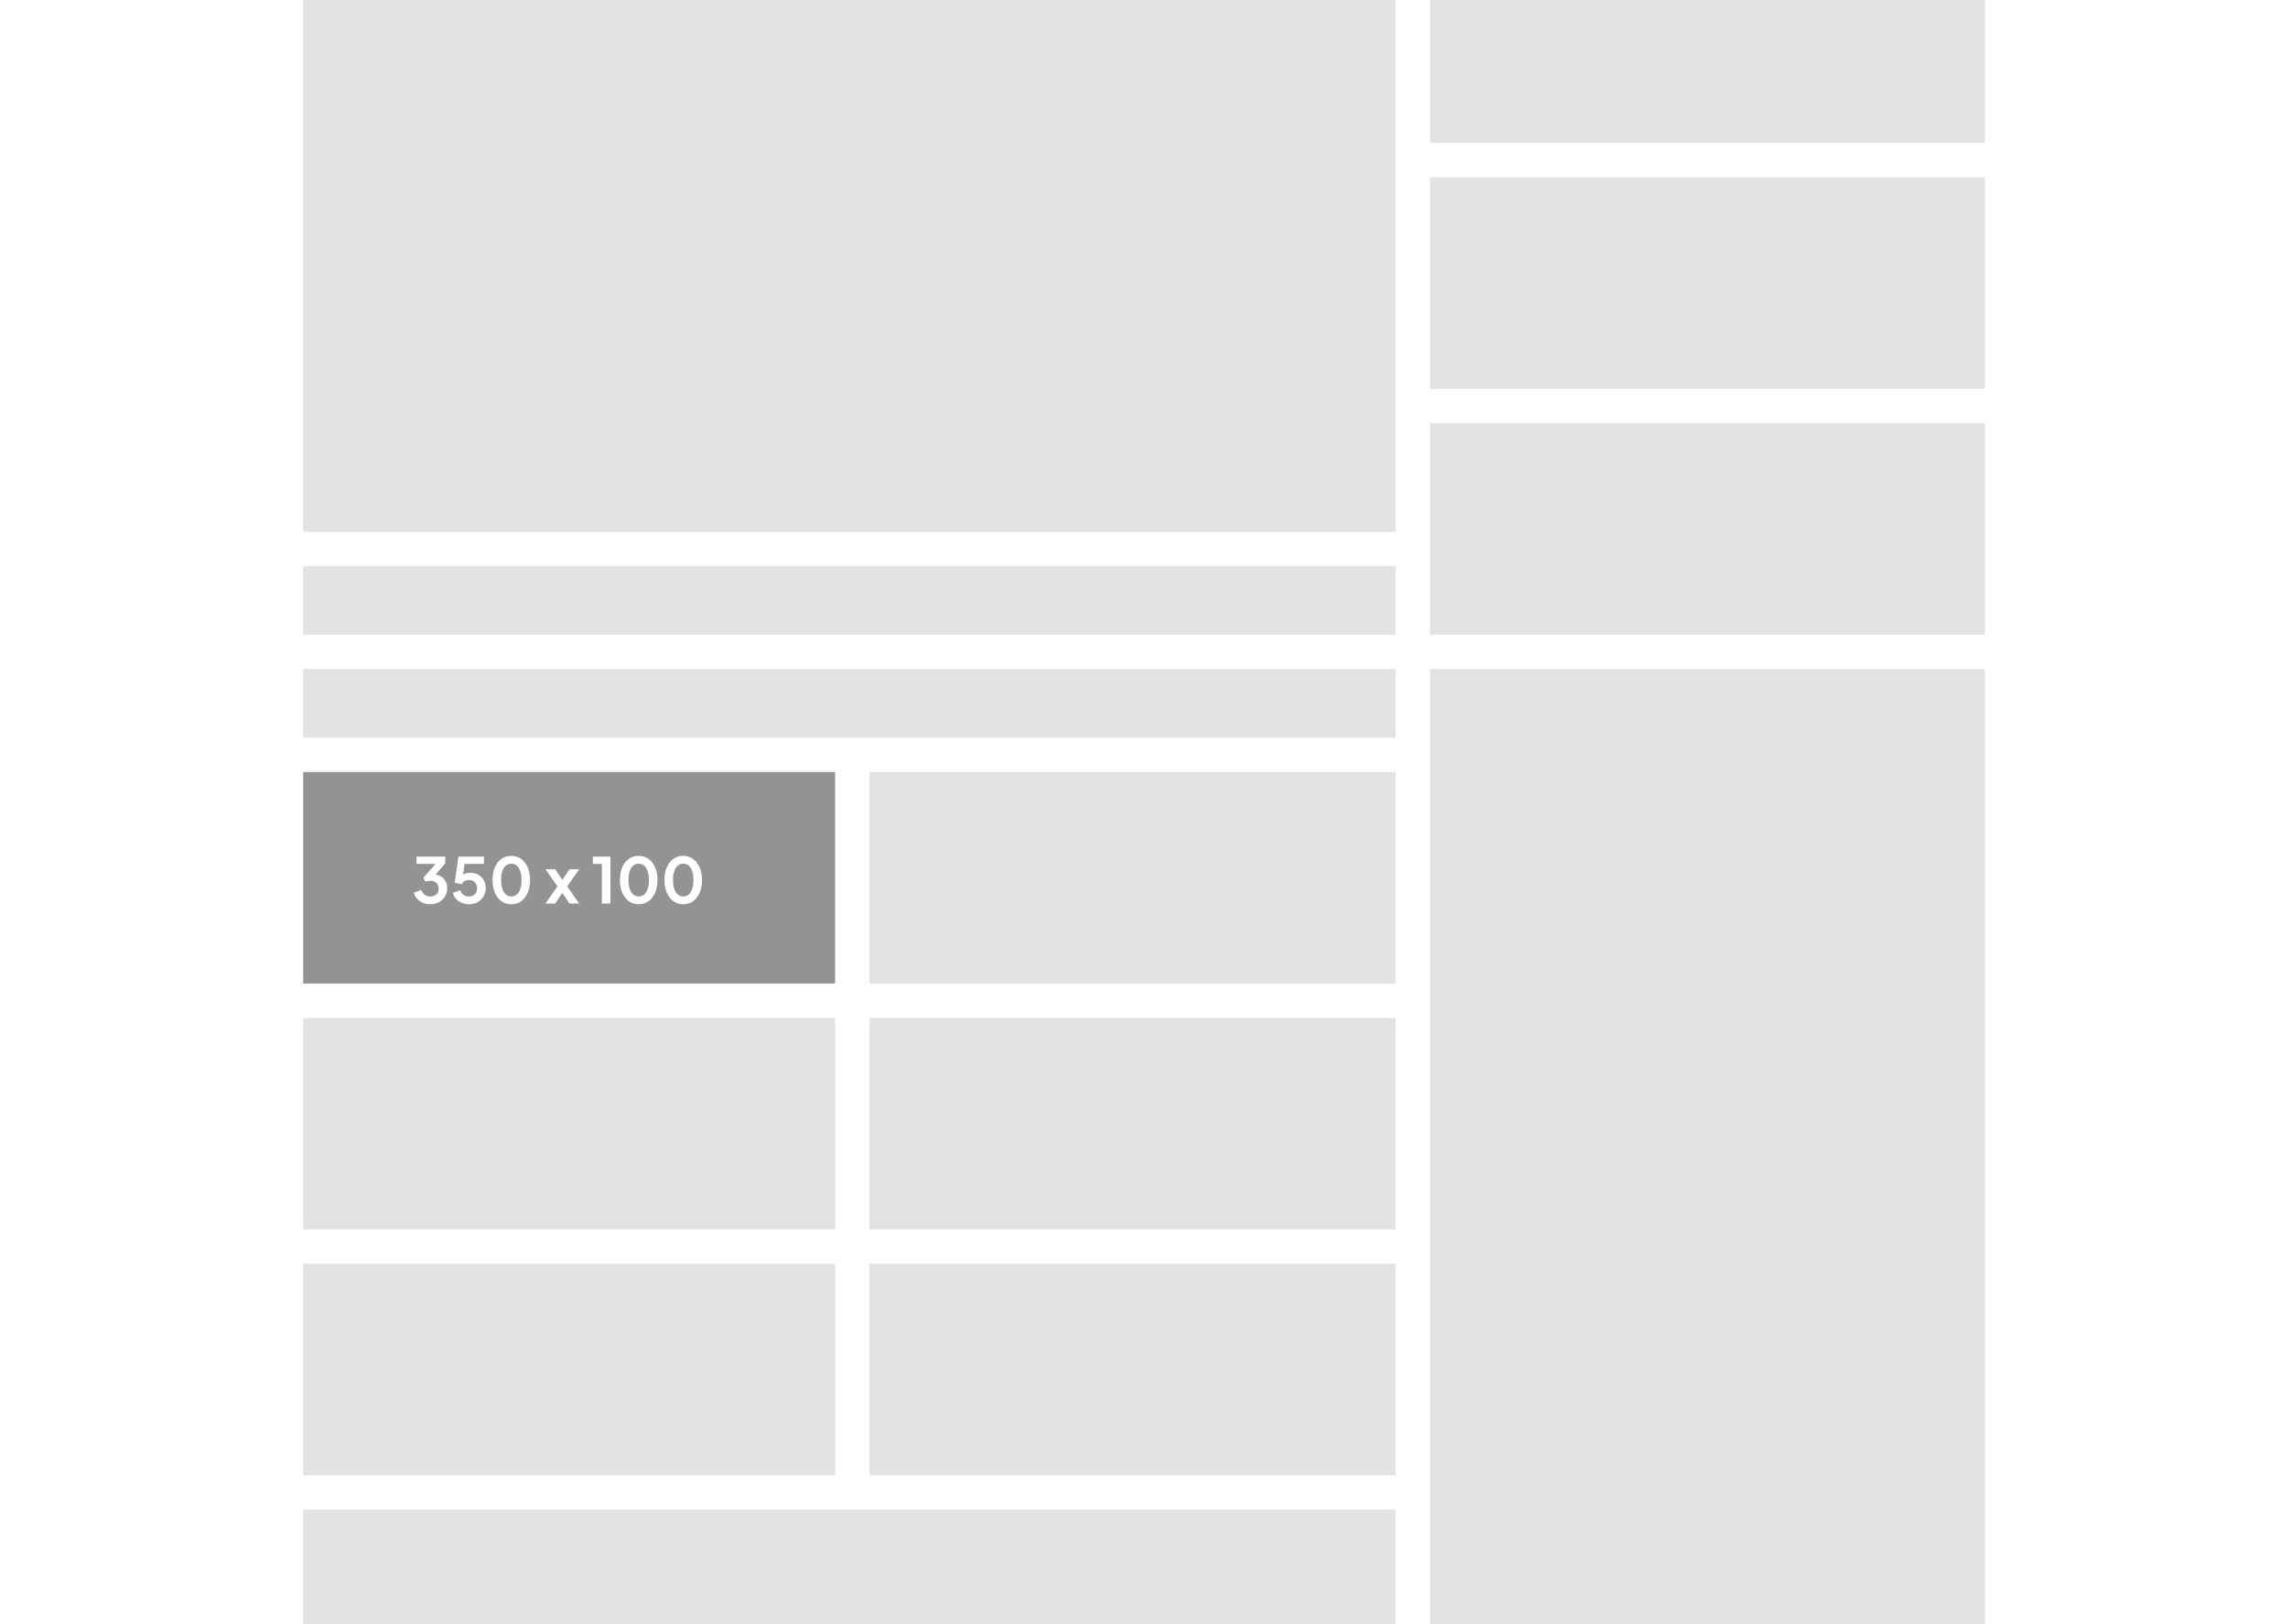
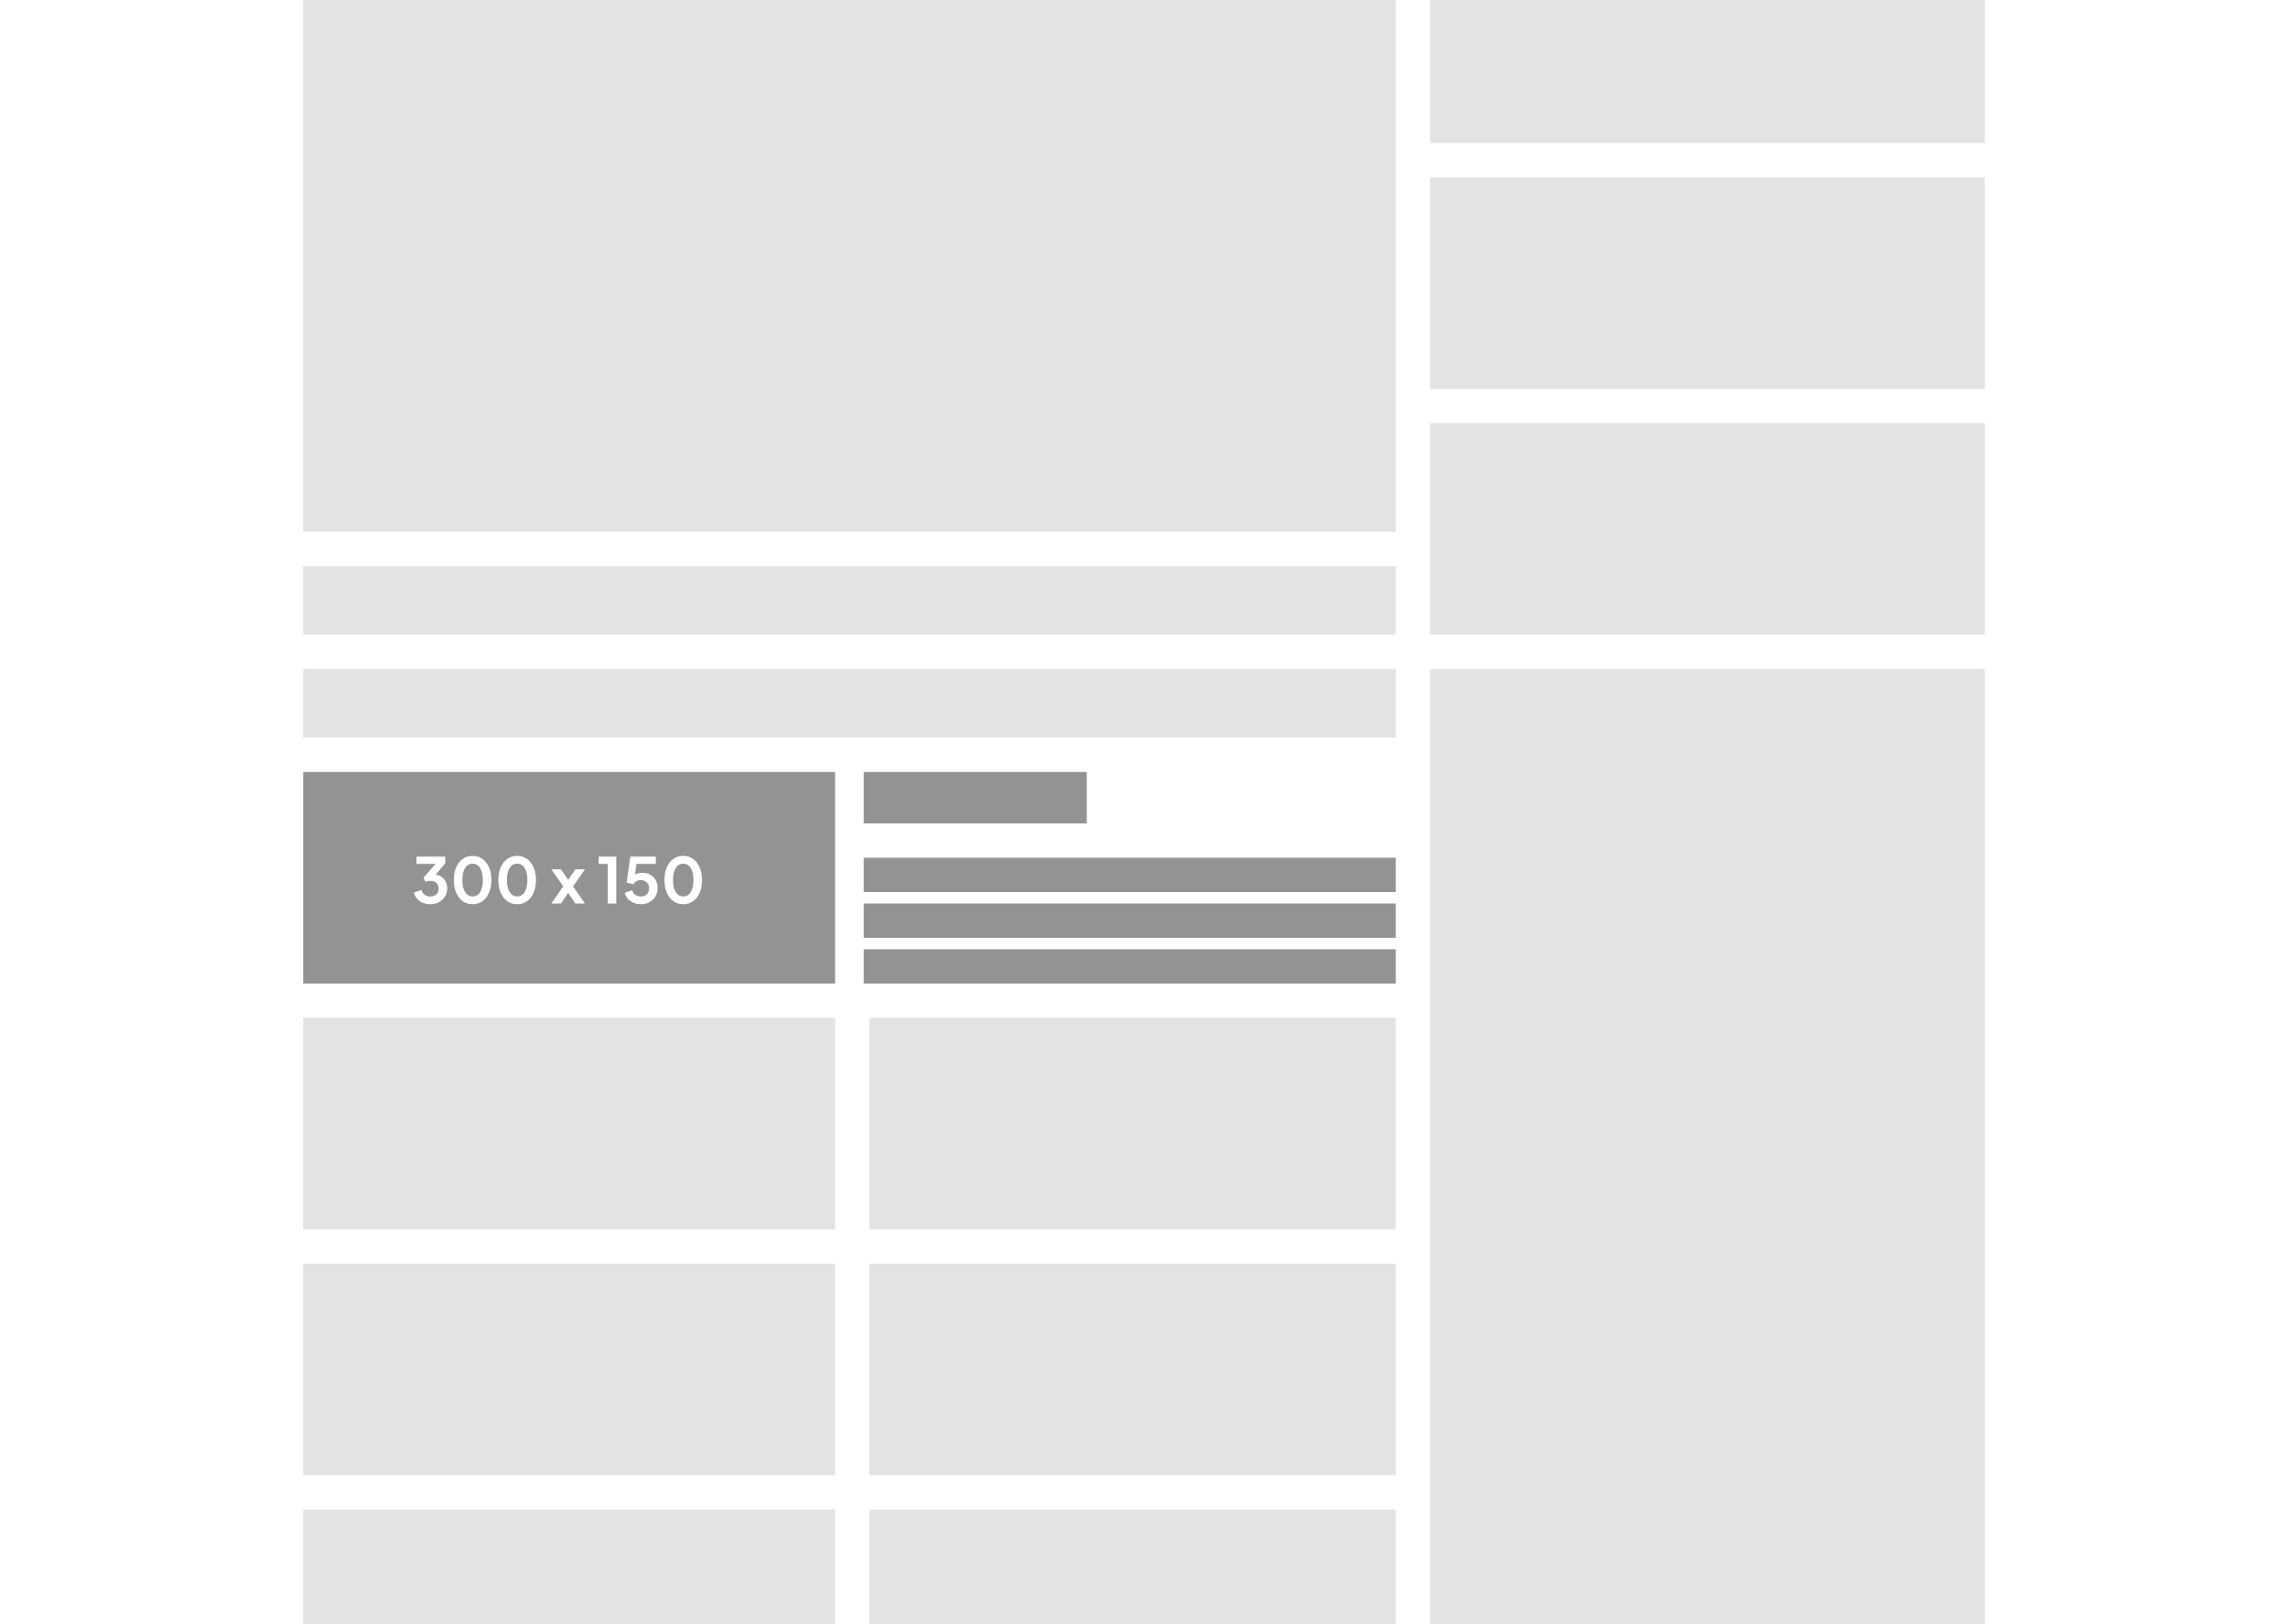
<svg xmlns="http://www.w3.org/2000/svg" width="400" height="284" viewBox="0 0 400 284" fill="none">
  <g clip-path="url(#clip0_71_134)">
    <rect width="400" height="284" fill="white" />
    <rect x="53" y="-12" width="191" height="105" fill="#E3E3E3" />
    <rect x="53" y="117" width="191" height="12" fill="#E3E3E3" />
-     <rect x="53" y="264" width="191" height="20" fill="#E3E3E3" />
    <rect x="53" y="99" width="191" height="12" fill="#E3E3E3" />
-     <rect x="152" y="135" width="92" height="37" fill="#E3E3E3" />
    <rect x="53" y="135" width="93" height="37" fill="#939393" />
+     <rect x="151" y="135" width="39" height="9" fill="#939393" />
+     <rect x="151" y="166" width="93" height="6" fill="#939393" />
+     <rect x="151" y="158" width="93" height="6" fill="#939393" />
+     <rect x="151" y="150" width="93" height="6" fill="#939393" />
    <rect x="152" y="178" width="92" height="37" fill="#E3E3E3" />
    <rect x="53" y="178" width="93" height="37" fill="#E3E3E3" />
    <rect x="152" y="221" width="92" height="37" fill="#E3E3E3" />
    <rect x="53" y="221" width="93" height="37" fill="#E3E3E3" />
+     <rect x="152" y="264" width="92" height="37" fill="#E3E3E3" />
+     <rect x="53" y="264" width="93" height="37" fill="#E3E3E3" />
    <rect x="250" y="-12" width="97" height="37" fill="#E3E3E3" />
    <rect x="250" y="31" width="97" height="37" fill="#E3E3E3" />
    <rect x="250" y="74" width="97" height="37" fill="#E3E3E3" />
    <rect x="250" y="117" width="97" height="167" fill="#E3E3E3" />
-     <path d="M75.223 158.132C74.776 158.132 74.35 158.051 73.947 157.89C73.551 157.721 73.21 157.487 72.924 157.186C72.645 156.878 72.455 156.515 72.352 156.097L73.661 155.635C73.793 156.009 73.995 156.295 74.266 156.493C74.537 156.684 74.856 156.779 75.223 156.779C75.516 156.779 75.769 156.724 75.982 156.614C76.202 156.504 76.374 156.346 76.499 156.141C76.624 155.928 76.686 155.679 76.686 155.393C76.686 155.107 76.624 154.865 76.499 154.667C76.382 154.462 76.213 154.304 75.993 154.194C75.773 154.084 75.513 154.029 75.212 154.029C75.073 154.029 74.926 154.044 74.772 154.073C74.625 154.102 74.493 154.146 74.376 154.205L74.035 153.49L76.158 151.07H72.814V149.805H77.841V150.982L75.707 153.479L75.729 152.918C76.22 152.925 76.649 153.032 77.016 153.237C77.383 153.442 77.669 153.725 77.874 154.084C78.079 154.443 78.182 154.865 78.182 155.349C78.182 155.877 78.054 156.354 77.797 156.779C77.54 157.197 77.188 157.527 76.741 157.769C76.294 158.011 75.788 158.132 75.223 158.132ZM81.992 158.132C81.559 158.132 81.145 158.051 80.749 157.89C80.36 157.729 80.023 157.501 79.737 157.208C79.458 156.907 79.267 156.552 79.165 156.141L80.463 155.679C80.587 156.053 80.789 156.332 81.068 156.515C81.346 156.691 81.654 156.779 81.992 156.779C82.27 156.779 82.516 156.72 82.729 156.603C82.949 156.478 83.117 156.31 83.235 156.097C83.352 155.877 83.411 155.624 83.411 155.338C83.411 155.052 83.348 154.803 83.224 154.59C83.106 154.377 82.941 154.212 82.729 154.095C82.516 153.97 82.27 153.908 81.992 153.908C81.706 153.908 81.445 153.97 81.211 154.095C80.983 154.22 80.818 154.399 80.716 154.634L79.495 154.359L80.144 149.805H84.61V151.07H80.738L81.299 150.421L80.837 153.853L80.408 153.501C80.613 153.2 80.862 152.98 81.156 152.841C81.456 152.702 81.819 152.632 82.245 152.632C82.787 152.632 83.257 152.749 83.653 152.984C84.056 153.219 84.368 153.538 84.588 153.941C84.808 154.344 84.918 154.81 84.918 155.338C84.918 155.866 84.789 156.343 84.533 156.768C84.276 157.193 83.928 157.527 83.488 157.769C83.048 158.011 82.549 158.132 81.992 158.132ZM89.386 158.132C88.734 158.132 88.162 157.956 87.67 157.604C87.179 157.252 86.794 156.757 86.515 156.119C86.244 155.481 86.108 154.74 86.108 153.897C86.108 153.046 86.244 152.306 86.515 151.675C86.787 151.044 87.168 150.553 87.659 150.201C88.15 149.849 88.722 149.673 89.375 149.673C90.043 149.673 90.618 149.849 91.102 150.201C91.594 150.553 91.978 151.048 92.257 151.686C92.536 152.317 92.675 153.054 92.675 153.897C92.675 154.74 92.536 155.481 92.257 156.119C91.986 156.75 91.605 157.245 91.113 157.604C90.622 157.956 90.046 158.132 89.386 158.132ZM89.397 156.768C89.771 156.768 90.09 156.654 90.354 156.427C90.618 156.192 90.82 155.862 90.959 155.437C91.106 155.004 91.179 154.491 91.179 153.897C91.179 153.303 91.106 152.793 90.959 152.368C90.82 151.935 90.615 151.605 90.343 151.378C90.079 151.151 89.757 151.037 89.375 151.037C89.008 151.037 88.693 151.151 88.429 151.378C88.165 151.605 87.96 151.935 87.813 152.368C87.674 152.793 87.604 153.303 87.604 153.897C87.604 154.484 87.674 154.993 87.813 155.426C87.96 155.851 88.165 156.181 88.429 156.416C88.701 156.651 89.023 156.768 89.397 156.768ZM95.367 158L97.457 154.997L95.356 152.016H97.05L98.689 154.436H97.93L99.569 152.016H101.252L99.162 154.997L101.241 158H99.558L97.941 155.591H98.678L97.061 158H95.367ZM105.227 158V151.081H103.643V149.805H106.723V158H105.227ZM111.655 158.132C111.002 158.132 110.43 157.956 109.939 157.604C109.447 157.252 109.062 156.757 108.784 156.119C108.512 155.481 108.377 154.74 108.377 153.897C108.377 153.046 108.512 152.306 108.784 151.675C109.055 151.044 109.436 150.553 109.928 150.201C110.419 149.849 110.991 149.673 111.644 149.673C112.311 149.673 112.887 149.849 113.371 150.201C113.862 150.553 114.247 151.048 114.526 151.686C114.804 152.317 114.944 153.054 114.944 153.897C114.944 154.74 114.804 155.481 114.526 156.119C114.254 156.75 113.873 157.245 113.382 157.604C112.89 157.956 112.315 158.132 111.655 158.132ZM111.666 156.768C112.04 156.768 112.359 156.654 112.623 156.427C112.887 156.192 113.088 155.862 113.228 155.437C113.374 155.004 113.448 154.491 113.448 153.897C113.448 153.303 113.374 152.793 113.228 152.368C113.088 151.935 112.883 151.605 112.612 151.378C112.348 151.151 112.025 151.037 111.644 151.037C111.277 151.037 110.962 151.151 110.698 151.378C110.434 151.605 110.228 151.935 110.082 152.368C109.942 152.793 109.873 153.303 109.873 153.897C109.873 154.484 109.942 154.993 110.082 155.426C110.228 155.851 110.434 156.181 110.698 156.416C110.969 156.651 111.292 156.768 111.666 156.768ZM119.443 158.132C118.79 158.132 118.218 157.956 117.727 157.604C117.235 157.252 116.85 156.757 116.572 156.119C116.3 155.481 116.165 154.74 116.165 153.897C116.165 153.046 116.3 152.306 116.572 151.675C116.843 151.044 117.224 150.553 117.716 150.201C118.207 149.849 118.779 149.673 119.432 149.673C120.099 149.673 120.675 149.849 121.159 150.201C121.65 150.553 122.035 151.048 122.314 151.686C122.592 152.317 122.732 153.054 122.732 153.897C122.732 154.74 122.592 155.481 122.314 156.119C122.042 156.75 121.661 157.245 121.17 157.604C120.678 157.956 120.103 158.132 119.443 158.132ZM119.454 156.768C119.828 156.768 120.147 156.654 120.411 156.427C120.675 156.192 120.876 155.862 121.016 155.437C121.162 155.004 121.236 154.491 121.236 153.897C121.236 153.303 121.162 152.793 121.016 152.368C120.876 151.935 120.671 151.605 120.4 151.378C120.136 151.151 119.813 151.037 119.432 151.037C119.065 151.037 118.75 151.151 118.486 151.378C118.222 151.605 118.016 151.935 117.87 152.368C117.73 152.793 117.661 153.303 117.661 153.897C117.661 154.484 117.73 154.993 117.87 155.426C118.016 155.851 118.222 156.181 118.486 156.416C118.757 156.651 119.08 156.768 119.454 156.768Z" fill="white" />
+     <path d="M75.223 158.132C74.776 158.132 74.35 158.051 73.947 157.89C73.551 157.721 73.21 157.487 72.924 157.186C72.645 156.878 72.455 156.515 72.352 156.097L73.661 155.635C73.793 156.009 73.995 156.295 74.266 156.493C74.537 156.684 74.856 156.779 75.223 156.779C75.516 156.779 75.769 156.724 75.982 156.614C76.202 156.504 76.374 156.346 76.499 156.141C76.624 155.928 76.686 155.679 76.686 155.393C76.686 155.107 76.624 154.865 76.499 154.667C76.382 154.462 76.213 154.304 75.993 154.194C75.773 154.084 75.513 154.029 75.212 154.029C75.073 154.029 74.926 154.044 74.772 154.073C74.625 154.102 74.493 154.146 74.376 154.205L74.035 153.49L76.158 151.07H72.814V149.805H77.841V150.982L75.707 153.479L75.729 152.918C76.22 152.925 76.649 153.032 77.016 153.237C77.383 153.442 77.669 153.725 77.874 154.084C78.079 154.443 78.182 154.865 78.182 155.349C78.182 155.877 78.054 156.354 77.797 156.779C77.54 157.197 77.188 157.527 76.741 157.769C76.294 158.011 75.788 158.132 75.223 158.132ZM82.619 158.132C81.966 158.132 81.394 157.956 80.903 157.604C80.411 157.252 80.026 156.757 79.748 156.119C79.476 155.481 79.341 154.74 79.341 153.897C79.341 153.046 79.476 152.306 79.748 151.675C80.019 151.044 80.4 150.553 80.892 150.201C81.383 149.849 81.955 149.673 82.608 149.673C83.275 149.673 83.851 149.849 84.335 150.201C84.826 150.553 85.211 151.048 85.49 151.686C85.768 152.317 85.908 153.054 85.908 153.897C85.908 154.74 85.768 155.481 85.49 156.119C85.218 156.75 84.837 157.245 84.346 157.604C83.854 157.956 83.279 158.132 82.619 158.132ZM82.63 156.768C83.004 156.768 83.323 156.654 83.587 156.427C83.851 156.192 84.052 155.862 84.192 155.437C84.338 155.004 84.412 154.491 84.412 153.897C84.412 153.303 84.338 152.793 84.192 152.368C84.052 151.935 83.847 151.605 83.576 151.378C83.312 151.151 82.989 151.037 82.608 151.037C82.241 151.037 81.926 151.151 81.662 151.378C81.398 151.605 81.192 151.935 81.046 152.368C80.906 152.793 80.837 153.303 80.837 153.897C80.837 154.484 80.906 154.993 81.046 155.426C81.192 155.851 81.398 156.181 81.662 156.416C81.933 156.651 82.256 156.768 82.63 156.768ZM90.407 158.132C89.754 158.132 89.182 157.956 88.691 157.604C88.199 157.252 87.814 156.757 87.536 156.119C87.264 155.481 87.129 154.74 87.129 153.897C87.129 153.046 87.264 152.306 87.536 151.675C87.807 151.044 88.188 150.553 88.68 150.201C89.171 149.849 89.743 149.673 90.396 149.673C91.063 149.673 91.639 149.849 92.123 150.201C92.614 150.553 92.999 151.048 93.278 151.686C93.556 152.317 93.696 153.054 93.696 153.897C93.696 154.74 93.556 155.481 93.278 156.119C93.006 156.75 92.625 157.245 92.134 157.604C91.642 157.956 91.067 158.132 90.407 158.132ZM90.418 156.768C90.792 156.768 91.111 156.654 91.375 156.427C91.639 156.192 91.84 155.862 91.98 155.437C92.126 155.004 92.2 154.491 92.2 153.897C92.2 153.303 92.126 152.793 91.98 152.368C91.84 151.935 91.635 151.605 91.364 151.378C91.1 151.151 90.777 151.037 90.396 151.037C90.029 151.037 89.714 151.151 89.45 151.378C89.186 151.605 88.98 151.935 88.834 152.368C88.694 152.793 88.625 153.303 88.625 153.897C88.625 154.484 88.694 154.993 88.834 155.426C88.98 155.851 89.186 156.181 89.45 156.416C89.721 156.651 90.044 156.768 90.418 156.768ZM96.388 158L98.478 154.997L96.377 152.016H98.071L99.71 154.436H98.951L100.59 152.016H102.273L100.183 154.997L102.262 158H100.579L98.962 155.591H99.699L98.082 158H96.388ZM106.248 158V151.081H104.664V149.805H107.744V158H106.248ZM112.048 158.132C111.616 158.132 111.201 158.051 110.805 157.89C110.417 157.729 110.079 157.501 109.793 157.208C109.515 156.907 109.324 156.552 109.221 156.141L110.519 155.679C110.644 156.053 110.846 156.332 111.124 156.515C111.403 156.691 111.711 156.779 112.048 156.779C112.327 156.779 112.573 156.72 112.785 156.603C113.005 156.478 113.174 156.31 113.291 156.097C113.409 155.877 113.467 155.624 113.467 155.338C113.467 155.052 113.405 154.803 113.28 154.59C113.163 154.377 112.998 154.212 112.785 154.095C112.573 153.97 112.327 153.908 112.048 153.908C111.762 153.908 111.502 153.97 111.267 154.095C111.04 154.22 110.875 154.399 110.772 154.634L109.551 154.359L110.2 149.805H114.666V151.07H110.794L111.355 150.421L110.893 153.853L110.464 153.501C110.67 153.2 110.919 152.98 111.212 152.841C111.513 152.702 111.876 152.632 112.301 152.632C112.844 152.632 113.313 152.749 113.709 152.984C114.113 153.219 114.424 153.538 114.644 153.941C114.864 154.344 114.974 154.81 114.974 155.338C114.974 155.866 114.846 156.343 114.589 156.768C114.333 157.193 113.984 157.527 113.544 157.769C113.104 158.011 112.606 158.132 112.048 158.132ZM119.443 158.132C118.79 158.132 118.218 157.956 117.727 157.604C117.235 157.252 116.85 156.757 116.572 156.119C116.3 155.481 116.165 154.74 116.165 153.897C116.165 153.046 116.3 152.306 116.572 151.675C116.843 151.044 117.224 150.553 117.716 150.201C118.207 149.849 118.779 149.673 119.432 149.673C120.099 149.673 120.675 149.849 121.159 150.201C121.65 150.553 122.035 151.048 122.314 151.686C122.592 152.317 122.732 153.054 122.732 153.897C122.732 154.74 122.592 155.481 122.314 156.119C122.042 156.75 121.661 157.245 121.17 157.604C120.678 157.956 120.103 158.132 119.443 158.132ZM119.454 156.768C119.828 156.768 120.147 156.654 120.411 156.427C120.675 156.192 120.876 155.862 121.016 155.437C121.162 155.004 121.236 154.491 121.236 153.897C121.236 153.303 121.162 152.793 121.016 152.368C120.876 151.935 120.671 151.605 120.4 151.378C120.136 151.151 119.813 151.037 119.432 151.037C119.065 151.037 118.75 151.151 118.486 151.378C118.222 151.605 118.016 151.935 117.87 152.368C117.73 152.793 117.661 153.303 117.661 153.897C117.661 154.484 117.73 154.993 117.87 155.426C118.016 155.851 118.222 156.181 118.486 156.416C118.757 156.651 119.08 156.768 119.454 156.768Z" fill="white" />
  </g>
  <defs>
    <clipPath id="clip0_71_134">
      <rect width="400" height="284" fill="white" />
    </clipPath>
  </defs>
</svg>
